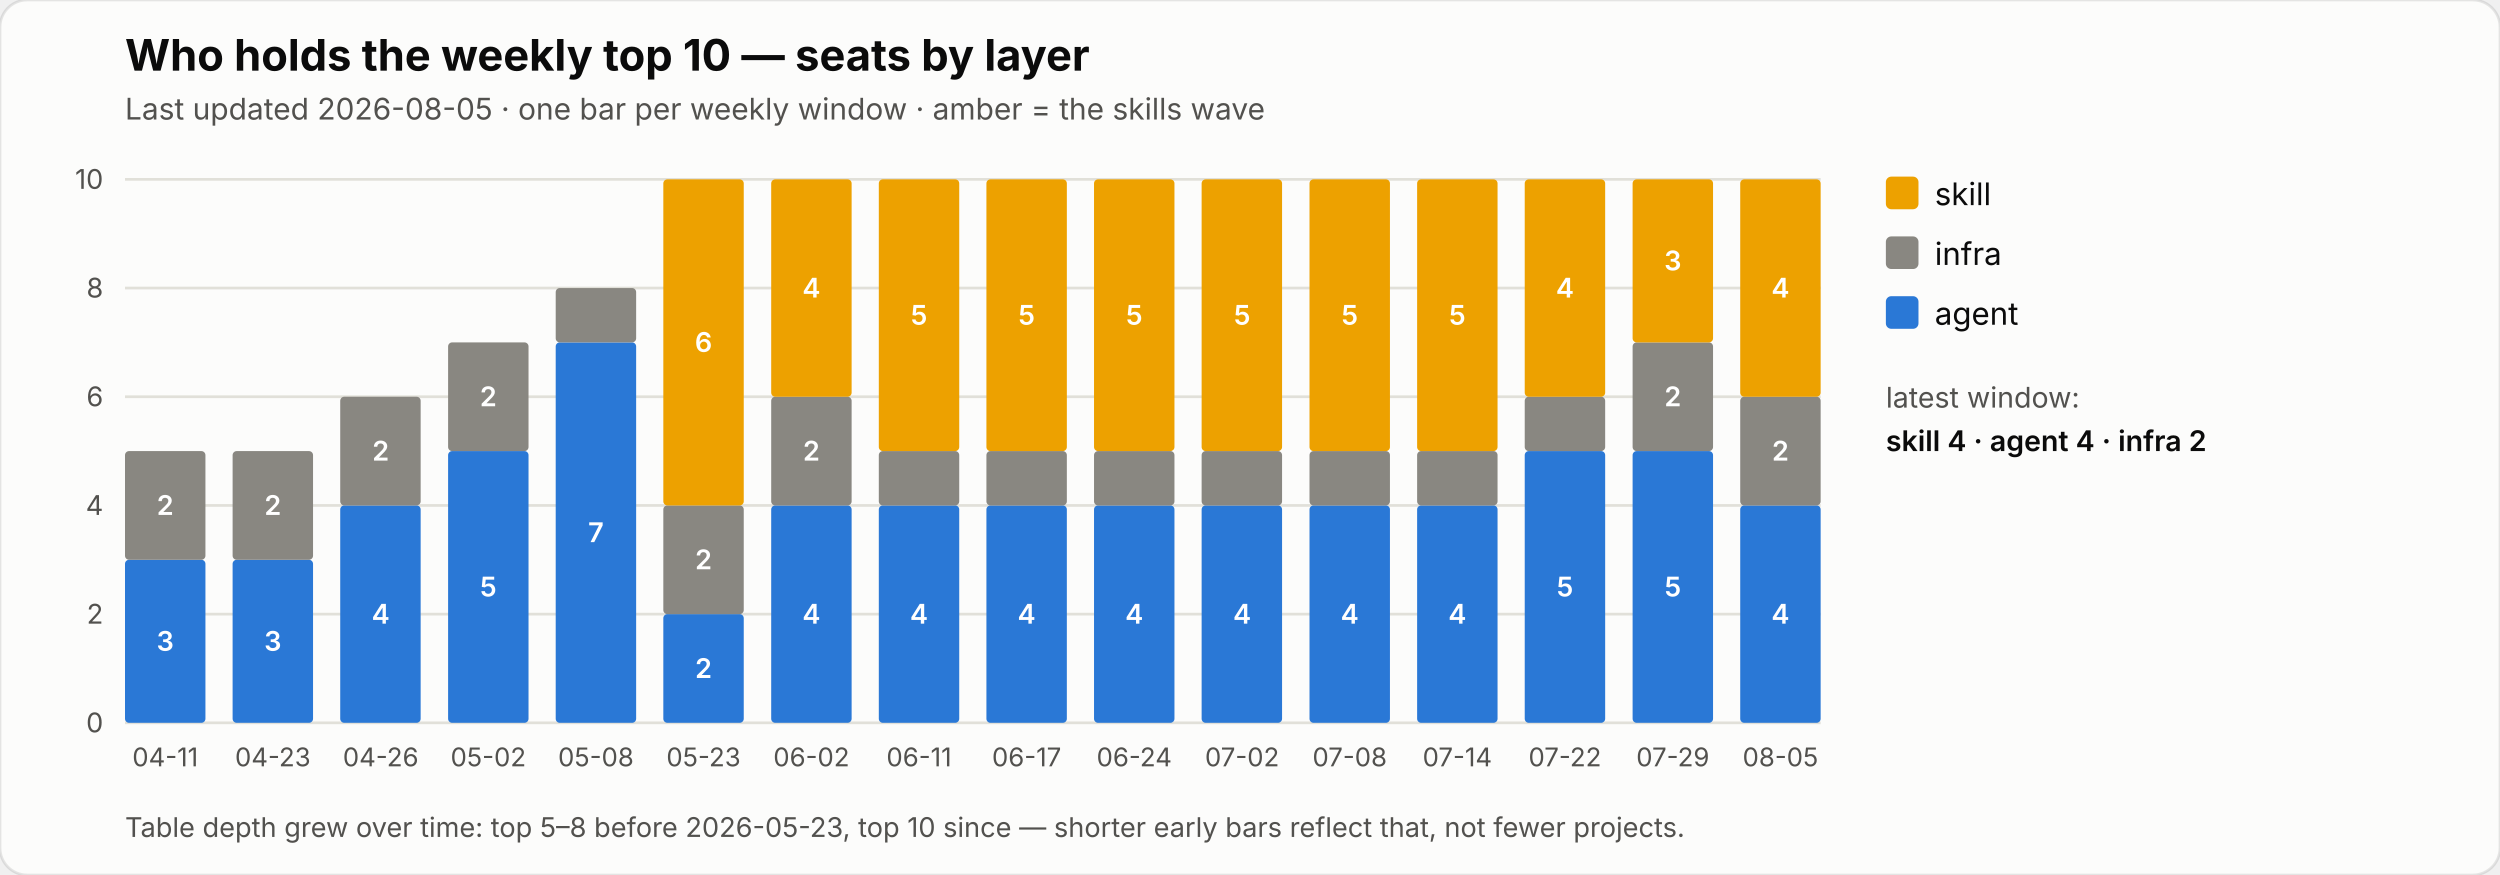
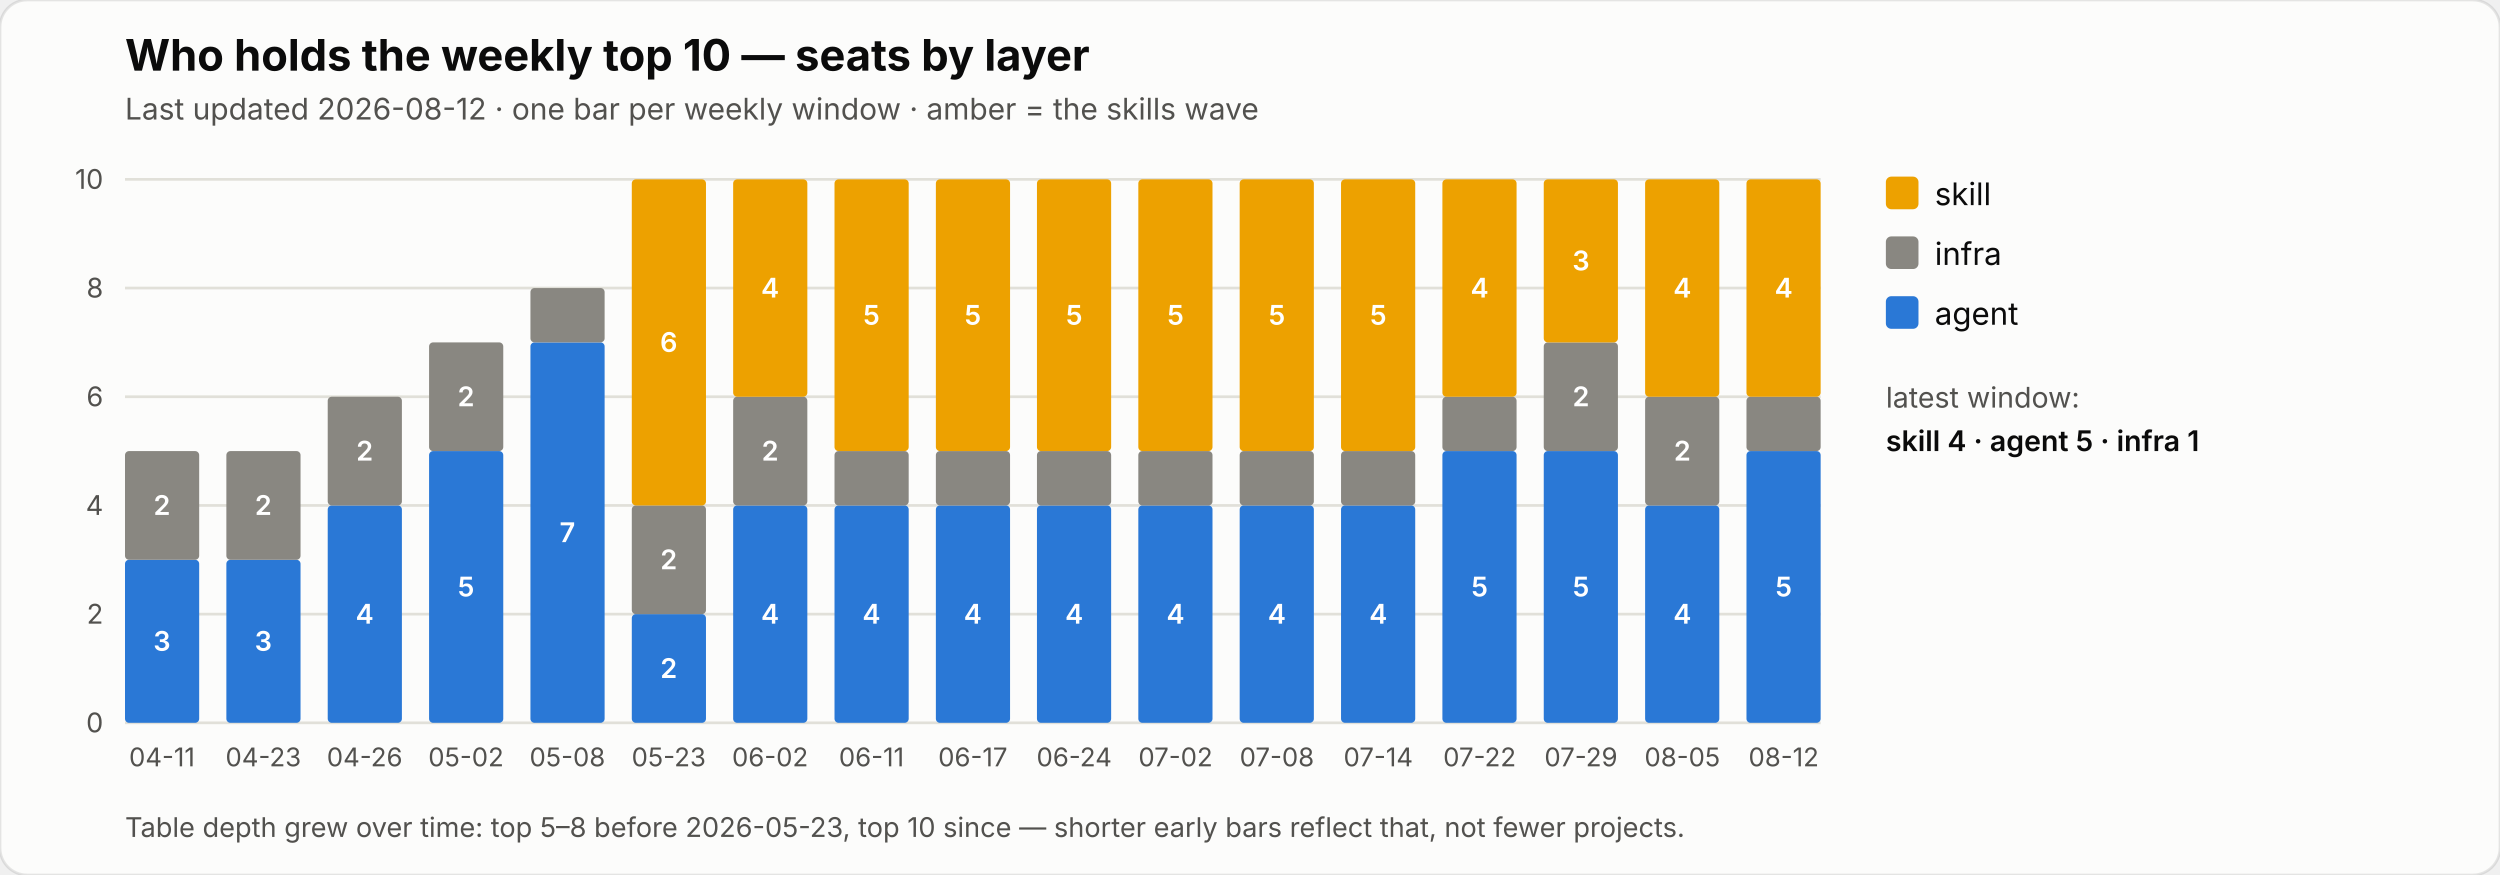
<svg xmlns="http://www.w3.org/2000/svg" width="920" height="322" viewBox="0 0 920 322" font-family="system-ui, -apple-system, sans-serif">
  <rect width="920" height="322" rx="10" fill="#fcfcfb" stroke="rgba(11,11,11,0.10)" />
  <text x="46" y="26" font-size="16" font-weight="700" fill="#0b0b0b">Who holds the weekly top 10 — seats by layer</text>
-   <text x="46" y="44" font-size="11" fill="#52514e">Last updated 2026-08-05 · one bar per weekly window · amber = the skills wave</text>
+   <text x="46" y="44" font-size="11" fill="#52514e">Last updated 2026-08-12 · one bar per weekly window · amber = the skills wave</text>
  <line x1="46" y1="266.0" x2="670" y2="266.0" stroke="#e1e0d9" stroke-width="1" />
  <text x="38" y="269.5" font-size="10" fill="#52514e" text-anchor="end">0</text>
  <line x1="46" y1="226.0" x2="670" y2="226.0" stroke="#e1e0d9" stroke-width="1" />
  <text x="38" y="229.5" font-size="10" fill="#52514e" text-anchor="end">2</text>
  <line x1="46" y1="186.0" x2="670" y2="186.0" stroke="#e1e0d9" stroke-width="1" />
  <text x="38" y="189.5" font-size="10" fill="#52514e" text-anchor="end">4</text>
  <line x1="46" y1="146.0" x2="670" y2="146.0" stroke="#e1e0d9" stroke-width="1" />
  <text x="38" y="149.5" font-size="10" fill="#52514e" text-anchor="end">6</text>
  <line x1="46" y1="106.0" x2="670" y2="106.0" stroke="#e1e0d9" stroke-width="1" />
  <text x="38" y="109.5" font-size="10" fill="#52514e" text-anchor="end">8</text>
  <line x1="46" y1="66.0" x2="670" y2="66.0" stroke="#e1e0d9" stroke-width="1" />
  <text x="38" y="69.5" font-size="10" fill="#52514e" text-anchor="end">10</text>
-   <rect x="46.0" y="206.0" width="29.6" height="60.0" fill="#2a78d6" rx="1.5" />
-   <text x="60.8" y="239.5" font-size="10" font-weight="600" fill="#ffffff" text-anchor="middle">3</text>
-   <rect x="46.0" y="166.0" width="29.6" height="40.0" fill="#898781" rx="1.5" />
-   <text x="60.8" y="189.5" font-size="10" font-weight="600" fill="#ffffff" text-anchor="middle">2</text>
-   <text x="60.8" y="282" font-size="9.5" fill="#52514e" text-anchor="middle">04-11</text>
-   <rect x="85.6" y="206.0" width="29.6" height="60.0" fill="#2a78d6" rx="1.5" />
-   <text x="100.4" y="239.5" font-size="10" font-weight="600" fill="#ffffff" text-anchor="middle">3</text>
-   <rect x="85.6" y="166.0" width="29.6" height="40.0" fill="#898781" rx="1.5" />
-   <text x="100.4" y="189.5" font-size="10" font-weight="600" fill="#ffffff" text-anchor="middle">2</text>
-   <text x="100.4" y="282" font-size="9.5" fill="#52514e" text-anchor="middle">04-23</text>
-   <rect x="125.2" y="186.0" width="29.6" height="80.0" fill="#2a78d6" rx="1.5" />
-   <text x="140.1" y="229.5" font-size="10" font-weight="600" fill="#ffffff" text-anchor="middle">4</text>
-   <rect x="125.2" y="146.0" width="29.6" height="40.0" fill="#898781" rx="1.5" />
-   <text x="140.1" y="169.5" font-size="10" font-weight="600" fill="#ffffff" text-anchor="middle">2</text>
-   <text x="140.1" y="282" font-size="9.5" fill="#52514e" text-anchor="middle">04-26</text>
-   <rect x="164.9" y="166.0" width="29.6" height="100.0" fill="#2a78d6" rx="1.5" />
-   <text x="179.7" y="219.5" font-size="10" font-weight="600" fill="#ffffff" text-anchor="middle">5</text>
-   <rect x="164.9" y="126.0" width="29.6" height="40.0" fill="#898781" rx="1.5" />
-   <text x="179.7" y="149.5" font-size="10" font-weight="600" fill="#ffffff" text-anchor="middle">2</text>
-   <text x="179.7" y="282" font-size="9.5" fill="#52514e" text-anchor="middle">05-02</text>
-   <rect x="204.5" y="126.0" width="29.6" height="140.0" fill="#2a78d6" rx="1.5" />
-   <text x="219.3" y="199.5" font-size="10" font-weight="600" fill="#ffffff" text-anchor="middle">7</text>
-   <rect x="204.5" y="106.0" width="29.6" height="20.0" fill="#898781" rx="1.5" />
-   <text x="219.3" y="282" font-size="9.5" fill="#52514e" text-anchor="middle">05-08</text>
-   <rect x="244.1" y="226.0" width="29.6" height="40.0" fill="#2a78d6" rx="1.5" />
-   <text x="258.9" y="249.5" font-size="10" font-weight="600" fill="#ffffff" text-anchor="middle">2</text>
-   <rect x="244.1" y="186.0" width="29.6" height="40.0" fill="#898781" rx="1.5" />
-   <text x="258.9" y="209.5" font-size="10" font-weight="600" fill="#ffffff" text-anchor="middle">2</text>
-   <rect x="244.1" y="66.0" width="29.6" height="120.0" fill="#eda100" rx="1.5" />
-   <text x="258.9" y="129.5" font-size="10" font-weight="600" fill="#ffffff" text-anchor="middle">6</text>
-   <text x="258.9" y="282" font-size="9.5" fill="#52514e" text-anchor="middle">05-23</text>
-   <rect x="283.8" y="186.0" width="29.6" height="80.0" fill="#2a78d6" rx="1.5" />
-   <text x="298.6" y="229.5" font-size="10" font-weight="600" fill="#ffffff" text-anchor="middle">4</text>
-   <rect x="283.8" y="146.0" width="29.6" height="40.0" fill="#898781" rx="1.5" />
-   <text x="298.6" y="169.5" font-size="10" font-weight="600" fill="#ffffff" text-anchor="middle">2</text>
-   <rect x="283.8" y="66.0" width="29.6" height="80.0" fill="#eda100" rx="1.5" />
-   <text x="298.6" y="109.5" font-size="10" font-weight="600" fill="#ffffff" text-anchor="middle">4</text>
-   <text x="298.6" y="282" font-size="9.5" fill="#52514e" text-anchor="middle">06-02</text>
-   <rect x="323.4" y="186.0" width="29.6" height="80.0" fill="#2a78d6" rx="1.5" />
-   <text x="338.2" y="229.5" font-size="10" font-weight="600" fill="#ffffff" text-anchor="middle">4</text>
-   <rect x="323.4" y="166.0" width="29.6" height="20.0" fill="#898781" rx="1.5" />
-   <rect x="323.4" y="66.0" width="29.6" height="100.0" fill="#eda100" rx="1.5" />
-   <text x="338.2" y="119.5" font-size="10" font-weight="600" fill="#ffffff" text-anchor="middle">5</text>
-   <text x="338.2" y="282" font-size="9.5" fill="#52514e" text-anchor="middle">06-11</text>
-   <rect x="363.0" y="186.0" width="29.6" height="80.0" fill="#2a78d6" rx="1.5" />
-   <text x="377.8" y="229.5" font-size="10" font-weight="600" fill="#ffffff" text-anchor="middle">4</text>
-   <rect x="363.0" y="166.0" width="29.6" height="20.0" fill="#898781" rx="1.5" />
-   <rect x="363.0" y="66.0" width="29.6" height="100.0" fill="#eda100" rx="1.5" />
-   <text x="377.8" y="119.5" font-size="10" font-weight="600" fill="#ffffff" text-anchor="middle">5</text>
-   <text x="377.8" y="282" font-size="9.5" fill="#52514e" text-anchor="middle">06-17</text>
-   <rect x="402.6" y="186.0" width="29.6" height="80.0" fill="#2a78d6" rx="1.5" />
-   <text x="417.4" y="229.5" font-size="10" font-weight="600" fill="#ffffff" text-anchor="middle">4</text>
-   <rect x="402.6" y="166.0" width="29.6" height="20.0" fill="#898781" rx="1.5" />
-   <rect x="402.6" y="66.0" width="29.6" height="100.0" fill="#eda100" rx="1.5" />
-   <text x="417.4" y="119.5" font-size="10" font-weight="600" fill="#ffffff" text-anchor="middle">5</text>
-   <text x="417.4" y="282" font-size="9.5" fill="#52514e" text-anchor="middle">06-24</text>
-   <rect x="442.2" y="186.0" width="29.6" height="80.0" fill="#2a78d6" rx="1.5" />
-   <text x="457.1" y="229.5" font-size="10" font-weight="600" fill="#ffffff" text-anchor="middle">4</text>
-   <rect x="442.2" y="166.0" width="29.6" height="20.0" fill="#898781" rx="1.5" />
-   <rect x="442.2" y="66.0" width="29.6" height="100.0" fill="#eda100" rx="1.5" />
-   <text x="457.1" y="119.5" font-size="10" font-weight="600" fill="#ffffff" text-anchor="middle">5</text>
-   <text x="457.1" y="282" font-size="9.5" fill="#52514e" text-anchor="middle">07-02</text>
-   <rect x="481.9" y="186.0" width="29.6" height="80.0" fill="#2a78d6" rx="1.5" />
-   <text x="496.7" y="229.5" font-size="10" font-weight="600" fill="#ffffff" text-anchor="middle">4</text>
-   <rect x="481.9" y="166.0" width="29.6" height="20.0" fill="#898781" rx="1.5" />
-   <rect x="481.9" y="66.0" width="29.6" height="100.0" fill="#eda100" rx="1.5" />
-   <text x="496.7" y="119.5" font-size="10" font-weight="600" fill="#ffffff" text-anchor="middle">5</text>
-   <text x="496.7" y="282" font-size="9.5" fill="#52514e" text-anchor="middle">07-08</text>
-   <rect x="521.5" y="186.0" width="29.6" height="80.0" fill="#2a78d6" rx="1.5" />
-   <text x="536.3" y="229.5" font-size="10" font-weight="600" fill="#ffffff" text-anchor="middle">4</text>
-   <rect x="521.5" y="166.0" width="29.6" height="20.0" fill="#898781" rx="1.5" />
-   <rect x="521.5" y="66.0" width="29.6" height="100.0" fill="#eda100" rx="1.5" />
-   <text x="536.3" y="119.5" font-size="10" font-weight="600" fill="#ffffff" text-anchor="middle">5</text>
-   <text x="536.3" y="282" font-size="9.5" fill="#52514e" text-anchor="middle">07-14</text>
-   <rect x="561.1" y="166.0" width="29.6" height="100.0" fill="#2a78d6" rx="1.5" />
-   <text x="575.9" y="219.5" font-size="10" font-weight="600" fill="#ffffff" text-anchor="middle">5</text>
-   <rect x="561.1" y="146.0" width="29.6" height="20.0" fill="#898781" rx="1.5" />
-   <rect x="561.1" y="66.0" width="29.6" height="80.0" fill="#eda100" rx="1.5" />
-   <text x="575.9" y="109.5" font-size="10" font-weight="600" fill="#ffffff" text-anchor="middle">4</text>
-   <text x="575.9" y="282" font-size="9.5" fill="#52514e" text-anchor="middle">07-22</text>
-   <rect x="600.8" y="166.0" width="29.6" height="100.0" fill="#2a78d6" rx="1.5" />
-   <text x="615.6" y="219.5" font-size="10" font-weight="600" fill="#ffffff" text-anchor="middle">5</text>
-   <rect x="600.8" y="126.0" width="29.6" height="40.0" fill="#898781" rx="1.5" />
-   <text x="615.6" y="149.5" font-size="10" font-weight="600" fill="#ffffff" text-anchor="middle">2</text>
-   <rect x="600.8" y="66.0" width="29.6" height="60.0" fill="#eda100" rx="1.5" />
-   <text x="615.6" y="99.5" font-size="10" font-weight="600" fill="#ffffff" text-anchor="middle">3</text>
-   <text x="615.6" y="282" font-size="9.5" fill="#52514e" text-anchor="middle">07-29</text>
-   <rect x="640.4" y="186.0" width="29.6" height="80.0" fill="#2a78d6" rx="1.5" />
-   <text x="655.2" y="229.5" font-size="10" font-weight="600" fill="#ffffff" text-anchor="middle">4</text>
-   <rect x="640.4" y="146.0" width="29.6" height="40.0" fill="#898781" rx="1.5" />
-   <text x="655.2" y="169.5" font-size="10" font-weight="600" fill="#ffffff" text-anchor="middle">2</text>
-   <rect x="640.4" y="66.0" width="29.6" height="80.0" fill="#eda100" rx="1.5" />
-   <text x="655.2" y="109.5" font-size="10" font-weight="600" fill="#ffffff" text-anchor="middle">4</text>
-   <text x="655.2" y="282" font-size="9.5" fill="#52514e" text-anchor="middle">08-05</text>
+   <rect x="46.0" y="206.0" width="27.3" height="60.0" fill="#2a78d6" rx="1.5" />
+   <text x="59.6" y="239.5" font-size="10" font-weight="600" fill="#ffffff" text-anchor="middle">3</text>
+   <rect x="46.0" y="166.0" width="27.3" height="40.0" fill="#898781" rx="1.5" />
+   <text x="59.6" y="189.5" font-size="10" font-weight="600" fill="#ffffff" text-anchor="middle">2</text>
+   <text x="59.6" y="282" font-size="9.5" fill="#52514e" text-anchor="middle">04-11</text>
+   <rect x="83.3" y="206.0" width="27.3" height="60.0" fill="#2a78d6" rx="1.5" />
+   <text x="96.9" y="239.5" font-size="10" font-weight="600" fill="#ffffff" text-anchor="middle">3</text>
+   <rect x="83.3" y="166.0" width="27.3" height="40.0" fill="#898781" rx="1.5" />
+   <text x="96.9" y="189.5" font-size="10" font-weight="600" fill="#ffffff" text-anchor="middle">2</text>
+   <text x="96.9" y="282" font-size="9.5" fill="#52514e" text-anchor="middle">04-23</text>
+   <rect x="120.6" y="186.0" width="27.3" height="80.0" fill="#2a78d6" rx="1.5" />
+   <text x="134.2" y="229.5" font-size="10" font-weight="600" fill="#ffffff" text-anchor="middle">4</text>
+   <rect x="120.6" y="146.0" width="27.3" height="40.0" fill="#898781" rx="1.5" />
+   <text x="134.2" y="169.5" font-size="10" font-weight="600" fill="#ffffff" text-anchor="middle">2</text>
+   <text x="134.2" y="282" font-size="9.5" fill="#52514e" text-anchor="middle">04-26</text>
+   <rect x="157.9" y="166.0" width="27.3" height="100.0" fill="#2a78d6" rx="1.5" />
+   <text x="171.5" y="219.5" font-size="10" font-weight="600" fill="#ffffff" text-anchor="middle">5</text>
+   <rect x="157.9" y="126.0" width="27.3" height="40.0" fill="#898781" rx="1.5" />
+   <text x="171.5" y="149.5" font-size="10" font-weight="600" fill="#ffffff" text-anchor="middle">2</text>
+   <text x="171.5" y="282" font-size="9.5" fill="#52514e" text-anchor="middle">05-02</text>
+   <rect x="195.2" y="126.0" width="27.3" height="140.0" fill="#2a78d6" rx="1.5" />
+   <text x="208.8" y="199.5" font-size="10" font-weight="600" fill="#ffffff" text-anchor="middle">7</text>
+   <rect x="195.2" y="106.0" width="27.3" height="20.0" fill="#898781" rx="1.5" />
+   <text x="208.8" y="282" font-size="9.5" fill="#52514e" text-anchor="middle">05-08</text>
+   <rect x="232.5" y="226.0" width="27.3" height="40.0" fill="#2a78d6" rx="1.5" />
+   <text x="246.1" y="249.5" font-size="10" font-weight="600" fill="#ffffff" text-anchor="middle">2</text>
+   <rect x="232.5" y="186.0" width="27.3" height="40.0" fill="#898781" rx="1.5" />
+   <text x="246.1" y="209.5" font-size="10" font-weight="600" fill="#ffffff" text-anchor="middle">2</text>
+   <rect x="232.5" y="66.0" width="27.3" height="120.0" fill="#eda100" rx="1.5" />
+   <text x="246.1" y="129.5" font-size="10" font-weight="600" fill="#ffffff" text-anchor="middle">6</text>
+   <text x="246.1" y="282" font-size="9.5" fill="#52514e" text-anchor="middle">05-23</text>
+   <rect x="269.8" y="186.0" width="27.3" height="80.0" fill="#2a78d6" rx="1.5" />
+   <text x="283.4" y="229.5" font-size="10" font-weight="600" fill="#ffffff" text-anchor="middle">4</text>
+   <rect x="269.8" y="146.0" width="27.3" height="40.0" fill="#898781" rx="1.5" />
+   <text x="283.4" y="169.5" font-size="10" font-weight="600" fill="#ffffff" text-anchor="middle">2</text>
+   <rect x="269.8" y="66.0" width="27.3" height="80.0" fill="#eda100" rx="1.5" />
+   <text x="283.4" y="109.5" font-size="10" font-weight="600" fill="#ffffff" text-anchor="middle">4</text>
+   <text x="283.4" y="282" font-size="9.5" fill="#52514e" text-anchor="middle">06-02</text>
+   <rect x="307.1" y="186.0" width="27.3" height="80.0" fill="#2a78d6" rx="1.5" />
+   <text x="320.7" y="229.5" font-size="10" font-weight="600" fill="#ffffff" text-anchor="middle">4</text>
+   <rect x="307.1" y="166.0" width="27.3" height="20.0" fill="#898781" rx="1.5" />
+   <rect x="307.1" y="66.0" width="27.3" height="100.0" fill="#eda100" rx="1.5" />
+   <text x="320.7" y="119.5" font-size="10" font-weight="600" fill="#ffffff" text-anchor="middle">5</text>
+   <text x="320.7" y="282" font-size="9.5" fill="#52514e" text-anchor="middle">06-11</text>
+   <rect x="344.4" y="186.0" width="27.3" height="80.0" fill="#2a78d6" rx="1.5" />
+   <text x="358.0" y="229.5" font-size="10" font-weight="600" fill="#ffffff" text-anchor="middle">4</text>
+   <rect x="344.4" y="166.0" width="27.3" height="20.0" fill="#898781" rx="1.5" />
+   <rect x="344.4" y="66.0" width="27.3" height="100.0" fill="#eda100" rx="1.5" />
+   <text x="358.0" y="119.5" font-size="10" font-weight="600" fill="#ffffff" text-anchor="middle">5</text>
+   <text x="358.0" y="282" font-size="9.5" fill="#52514e" text-anchor="middle">06-17</text>
+   <rect x="381.6" y="186.0" width="27.3" height="80.0" fill="#2a78d6" rx="1.5" />
+   <text x="395.3" y="229.5" font-size="10" font-weight="600" fill="#ffffff" text-anchor="middle">4</text>
+   <rect x="381.6" y="166.0" width="27.3" height="20.0" fill="#898781" rx="1.5" />
+   <rect x="381.6" y="66.0" width="27.3" height="100.0" fill="#eda100" rx="1.5" />
+   <text x="395.3" y="119.5" font-size="10" font-weight="600" fill="#ffffff" text-anchor="middle">5</text>
+   <text x="395.3" y="282" font-size="9.5" fill="#52514e" text-anchor="middle">06-24</text>
+   <rect x="418.9" y="186.0" width="27.3" height="80.0" fill="#2a78d6" rx="1.5" />
+   <text x="432.6" y="229.5" font-size="10" font-weight="600" fill="#ffffff" text-anchor="middle">4</text>
+   <rect x="418.9" y="166.0" width="27.3" height="20.0" fill="#898781" rx="1.5" />
+   <rect x="418.9" y="66.0" width="27.3" height="100.0" fill="#eda100" rx="1.5" />
+   <text x="432.6" y="119.5" font-size="10" font-weight="600" fill="#ffffff" text-anchor="middle">5</text>
+   <text x="432.6" y="282" font-size="9.5" fill="#52514e" text-anchor="middle">07-02</text>
+   <rect x="456.2" y="186.0" width="27.3" height="80.0" fill="#2a78d6" rx="1.5" />
+   <text x="469.9" y="229.5" font-size="10" font-weight="600" fill="#ffffff" text-anchor="middle">4</text>
+   <rect x="456.2" y="166.0" width="27.3" height="20.0" fill="#898781" rx="1.5" />
+   <rect x="456.2" y="66.0" width="27.3" height="100.0" fill="#eda100" rx="1.5" />
+   <text x="469.9" y="119.5" font-size="10" font-weight="600" fill="#ffffff" text-anchor="middle">5</text>
+   <text x="469.9" y="282" font-size="9.5" fill="#52514e" text-anchor="middle">07-08</text>
+   <rect x="493.5" y="186.0" width="27.3" height="80.0" fill="#2a78d6" rx="1.5" />
+   <text x="507.2" y="229.5" font-size="10" font-weight="600" fill="#ffffff" text-anchor="middle">4</text>
+   <rect x="493.5" y="166.0" width="27.3" height="20.0" fill="#898781" rx="1.5" />
+   <rect x="493.5" y="66.0" width="27.3" height="100.0" fill="#eda100" rx="1.5" />
+   <text x="507.2" y="119.5" font-size="10" font-weight="600" fill="#ffffff" text-anchor="middle">5</text>
+   <text x="507.2" y="282" font-size="9.5" fill="#52514e" text-anchor="middle">07-14</text>
+   <rect x="530.8" y="166.0" width="27.3" height="100.0" fill="#2a78d6" rx="1.5" />
+   <text x="544.5" y="219.5" font-size="10" font-weight="600" fill="#ffffff" text-anchor="middle">5</text>
+   <rect x="530.8" y="146.0" width="27.3" height="20.0" fill="#898781" rx="1.5" />
+   <rect x="530.8" y="66.0" width="27.3" height="80.0" fill="#eda100" rx="1.5" />
+   <text x="544.5" y="109.5" font-size="10" font-weight="600" fill="#ffffff" text-anchor="middle">4</text>
+   <text x="544.5" y="282" font-size="9.5" fill="#52514e" text-anchor="middle">07-22</text>
+   <rect x="568.1" y="166.0" width="27.3" height="100.0" fill="#2a78d6" rx="1.5" />
+   <text x="581.8" y="219.5" font-size="10" font-weight="600" fill="#ffffff" text-anchor="middle">5</text>
+   <rect x="568.1" y="126.0" width="27.3" height="40.0" fill="#898781" rx="1.5" />
+   <text x="581.8" y="149.5" font-size="10" font-weight="600" fill="#ffffff" text-anchor="middle">2</text>
+   <rect x="568.1" y="66.0" width="27.3" height="60.0" fill="#eda100" rx="1.5" />
+   <text x="581.8" y="99.5" font-size="10" font-weight="600" fill="#ffffff" text-anchor="middle">3</text>
+   <text x="581.8" y="282" font-size="9.5" fill="#52514e" text-anchor="middle">07-29</text>
+   <rect x="605.4" y="186.0" width="27.3" height="80.0" fill="#2a78d6" rx="1.5" />
+   <text x="619.1" y="229.5" font-size="10" font-weight="600" fill="#ffffff" text-anchor="middle">4</text>
+   <rect x="605.4" y="146.0" width="27.3" height="40.0" fill="#898781" rx="1.5" />
+   <text x="619.1" y="169.5" font-size="10" font-weight="600" fill="#ffffff" text-anchor="middle">2</text>
+   <rect x="605.4" y="66.0" width="27.3" height="80.0" fill="#eda100" rx="1.5" />
+   <text x="619.1" y="109.5" font-size="10" font-weight="600" fill="#ffffff" text-anchor="middle">4</text>
+   <text x="619.1" y="282" font-size="9.5" fill="#52514e" text-anchor="middle">08-05</text>
+   <rect x="642.7" y="166.0" width="27.3" height="100.0" fill="#2a78d6" rx="1.5" />
+   <text x="656.4" y="219.5" font-size="10" font-weight="600" fill="#ffffff" text-anchor="middle">5</text>
+   <rect x="642.7" y="146.0" width="27.3" height="20.0" fill="#898781" rx="1.5" />
+   <rect x="642.7" y="66.0" width="27.3" height="80.0" fill="#eda100" rx="1.5" />
+   <text x="656.4" y="109.5" font-size="10" font-weight="600" fill="#ffffff" text-anchor="middle">4</text>
+   <text x="656.4" y="282" font-size="9.5" fill="#52514e" text-anchor="middle">08-12</text>
  <rect x="694" y="65" width="12" height="12" rx="2" fill="#eda100" />
  <text x="712" y="75.5" font-size="11.5" fill="#0b0b0b">skill</text>
  <rect x="694" y="87" width="12" height="12" rx="2" fill="#898781" />
  <text x="712" y="97.5" font-size="11.5" fill="#0b0b0b">infra</text>
  <rect x="694" y="109" width="12" height="12" rx="2" fill="#2a78d6" />
  <text x="712" y="119.5" font-size="11.5" fill="#0b0b0b">agent</text>
  <text x="694" y="150" font-size="10.5" fill="#52514e">latest window:</text>
-   <text x="694" y="166" font-size="10.5" font-weight="600" fill="#0b0b0b">skill 4 · agent 4 · infra 2</text>
+   <text x="694" y="166" font-size="10.5" font-weight="600" fill="#0b0b0b">skill 4 · agent 5 · infra 1</text>
  <text x="46" y="308" font-size="10" fill="#52514e">Table depth grew over time: top 5–8 before 2026-05-23, top 10 since — shorter early bars reflect that, not fewer projects.</text>
</svg>
